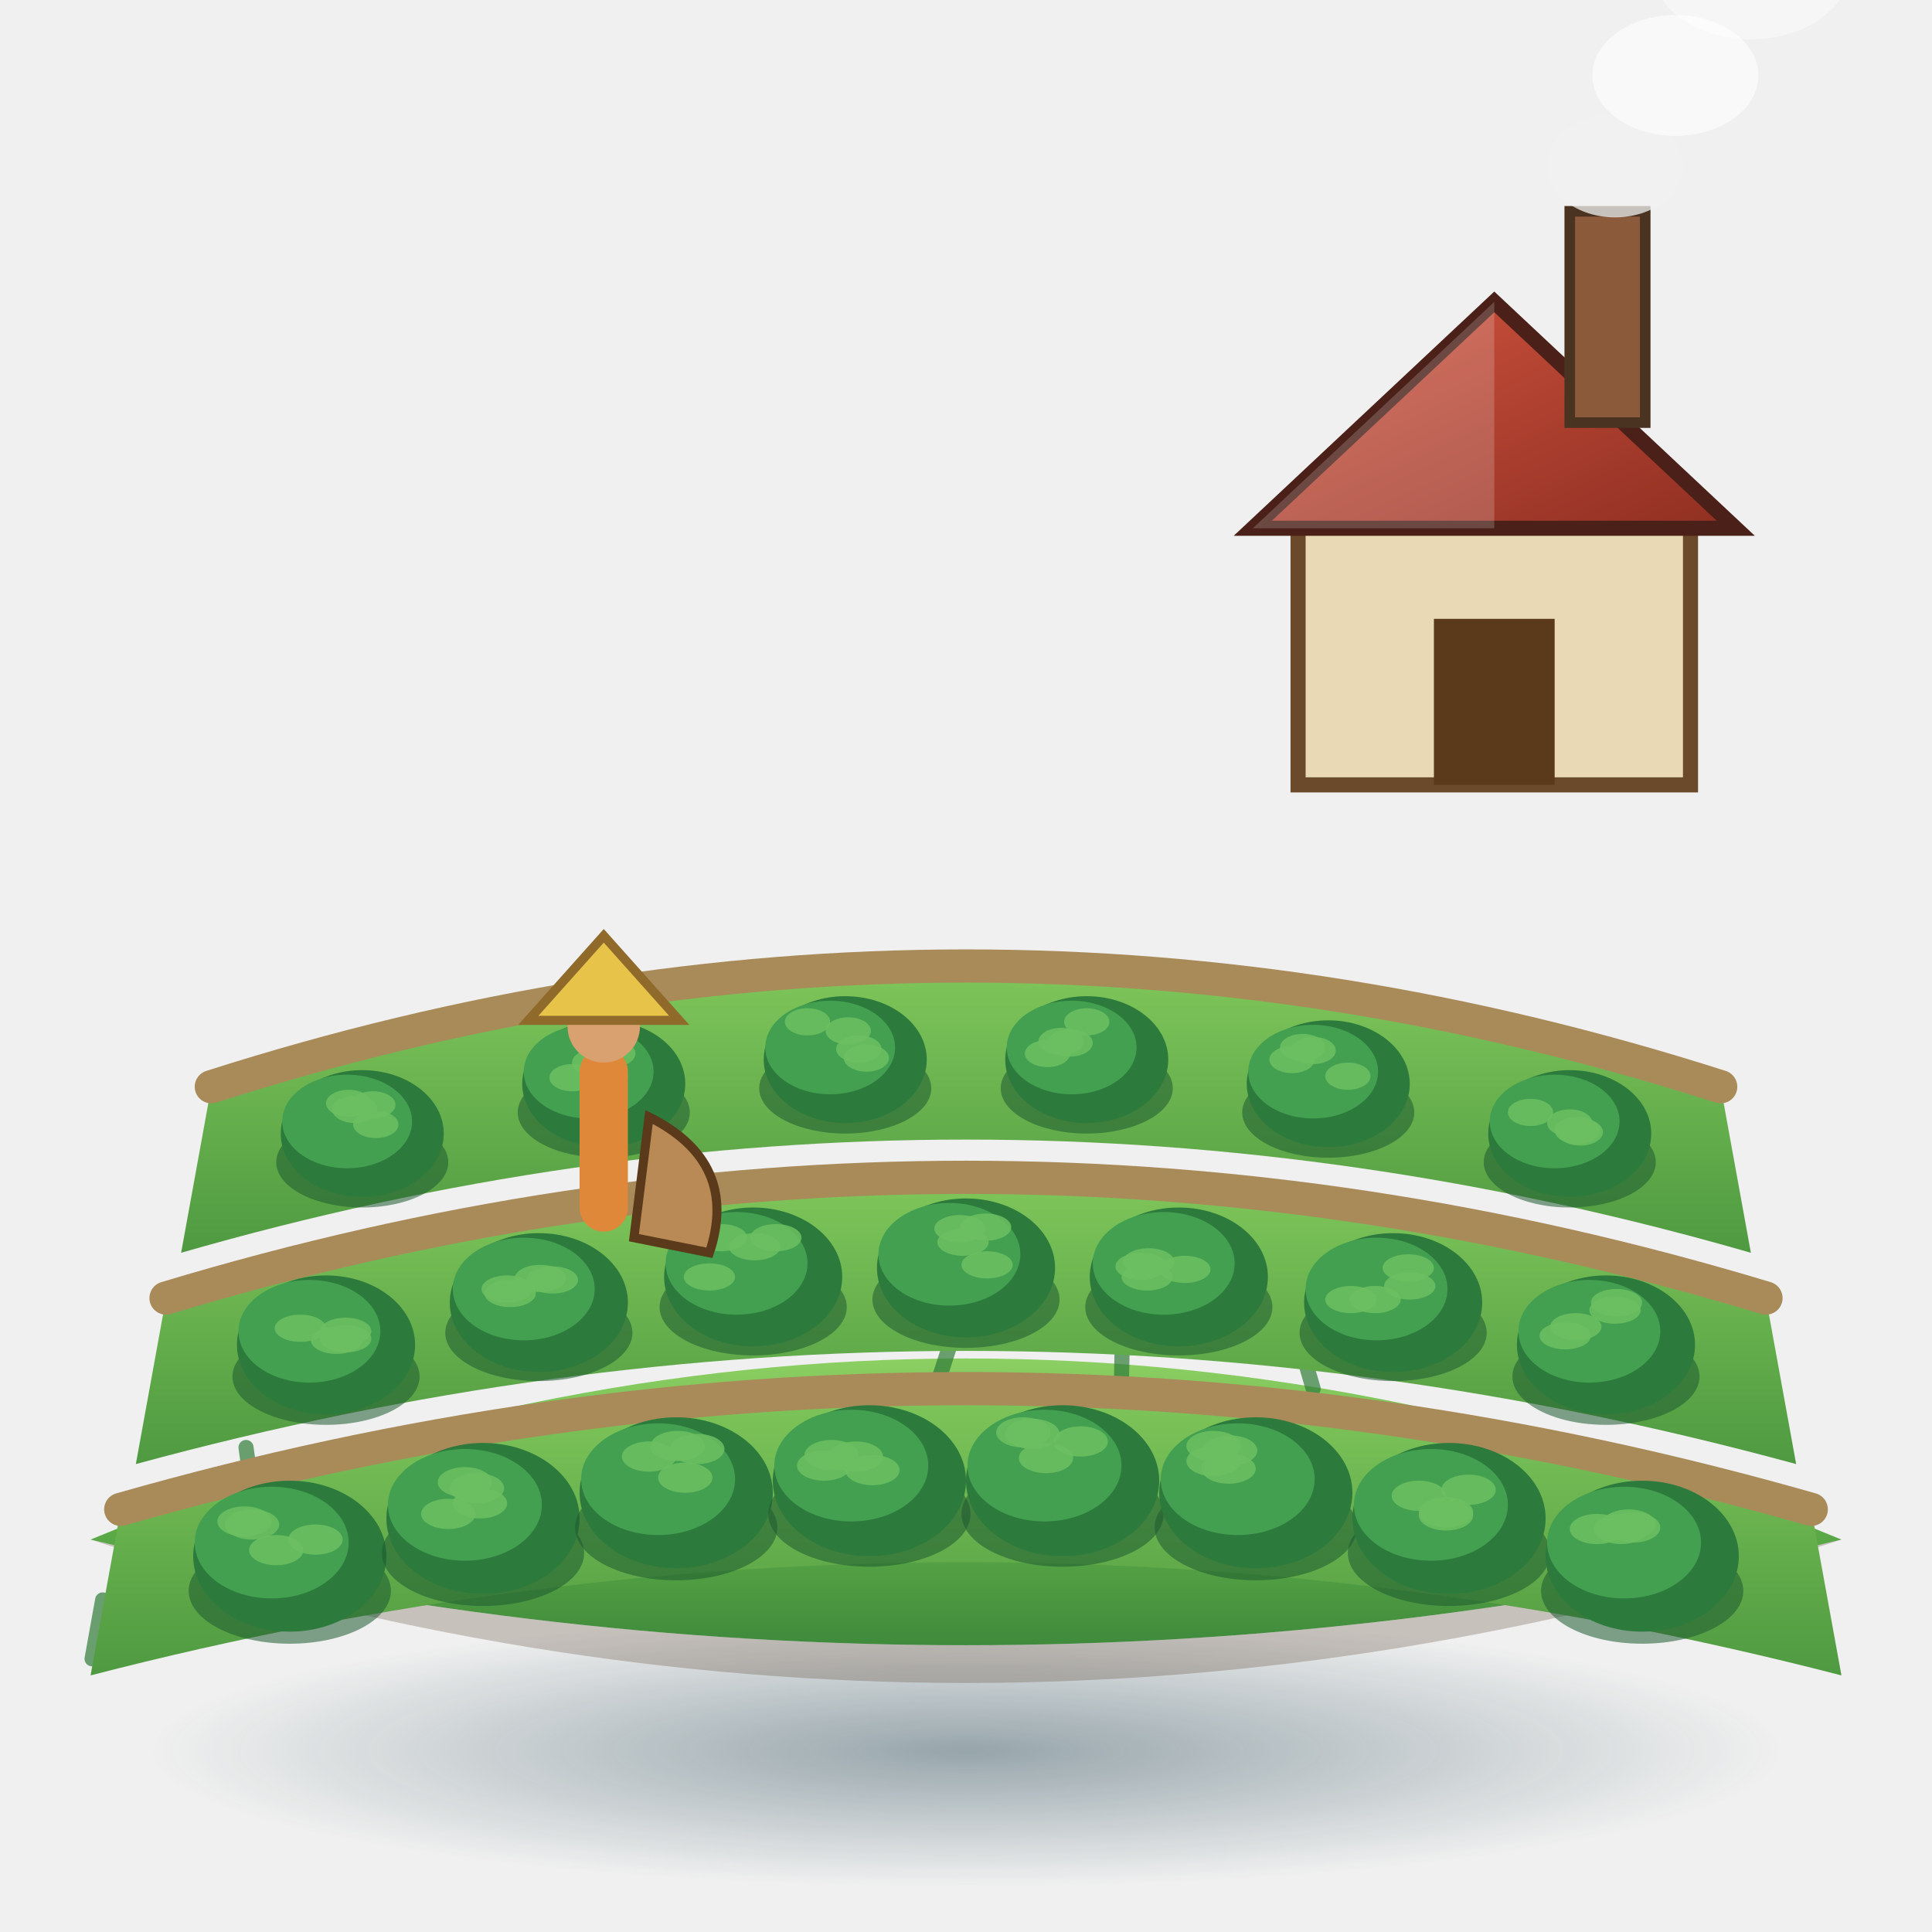
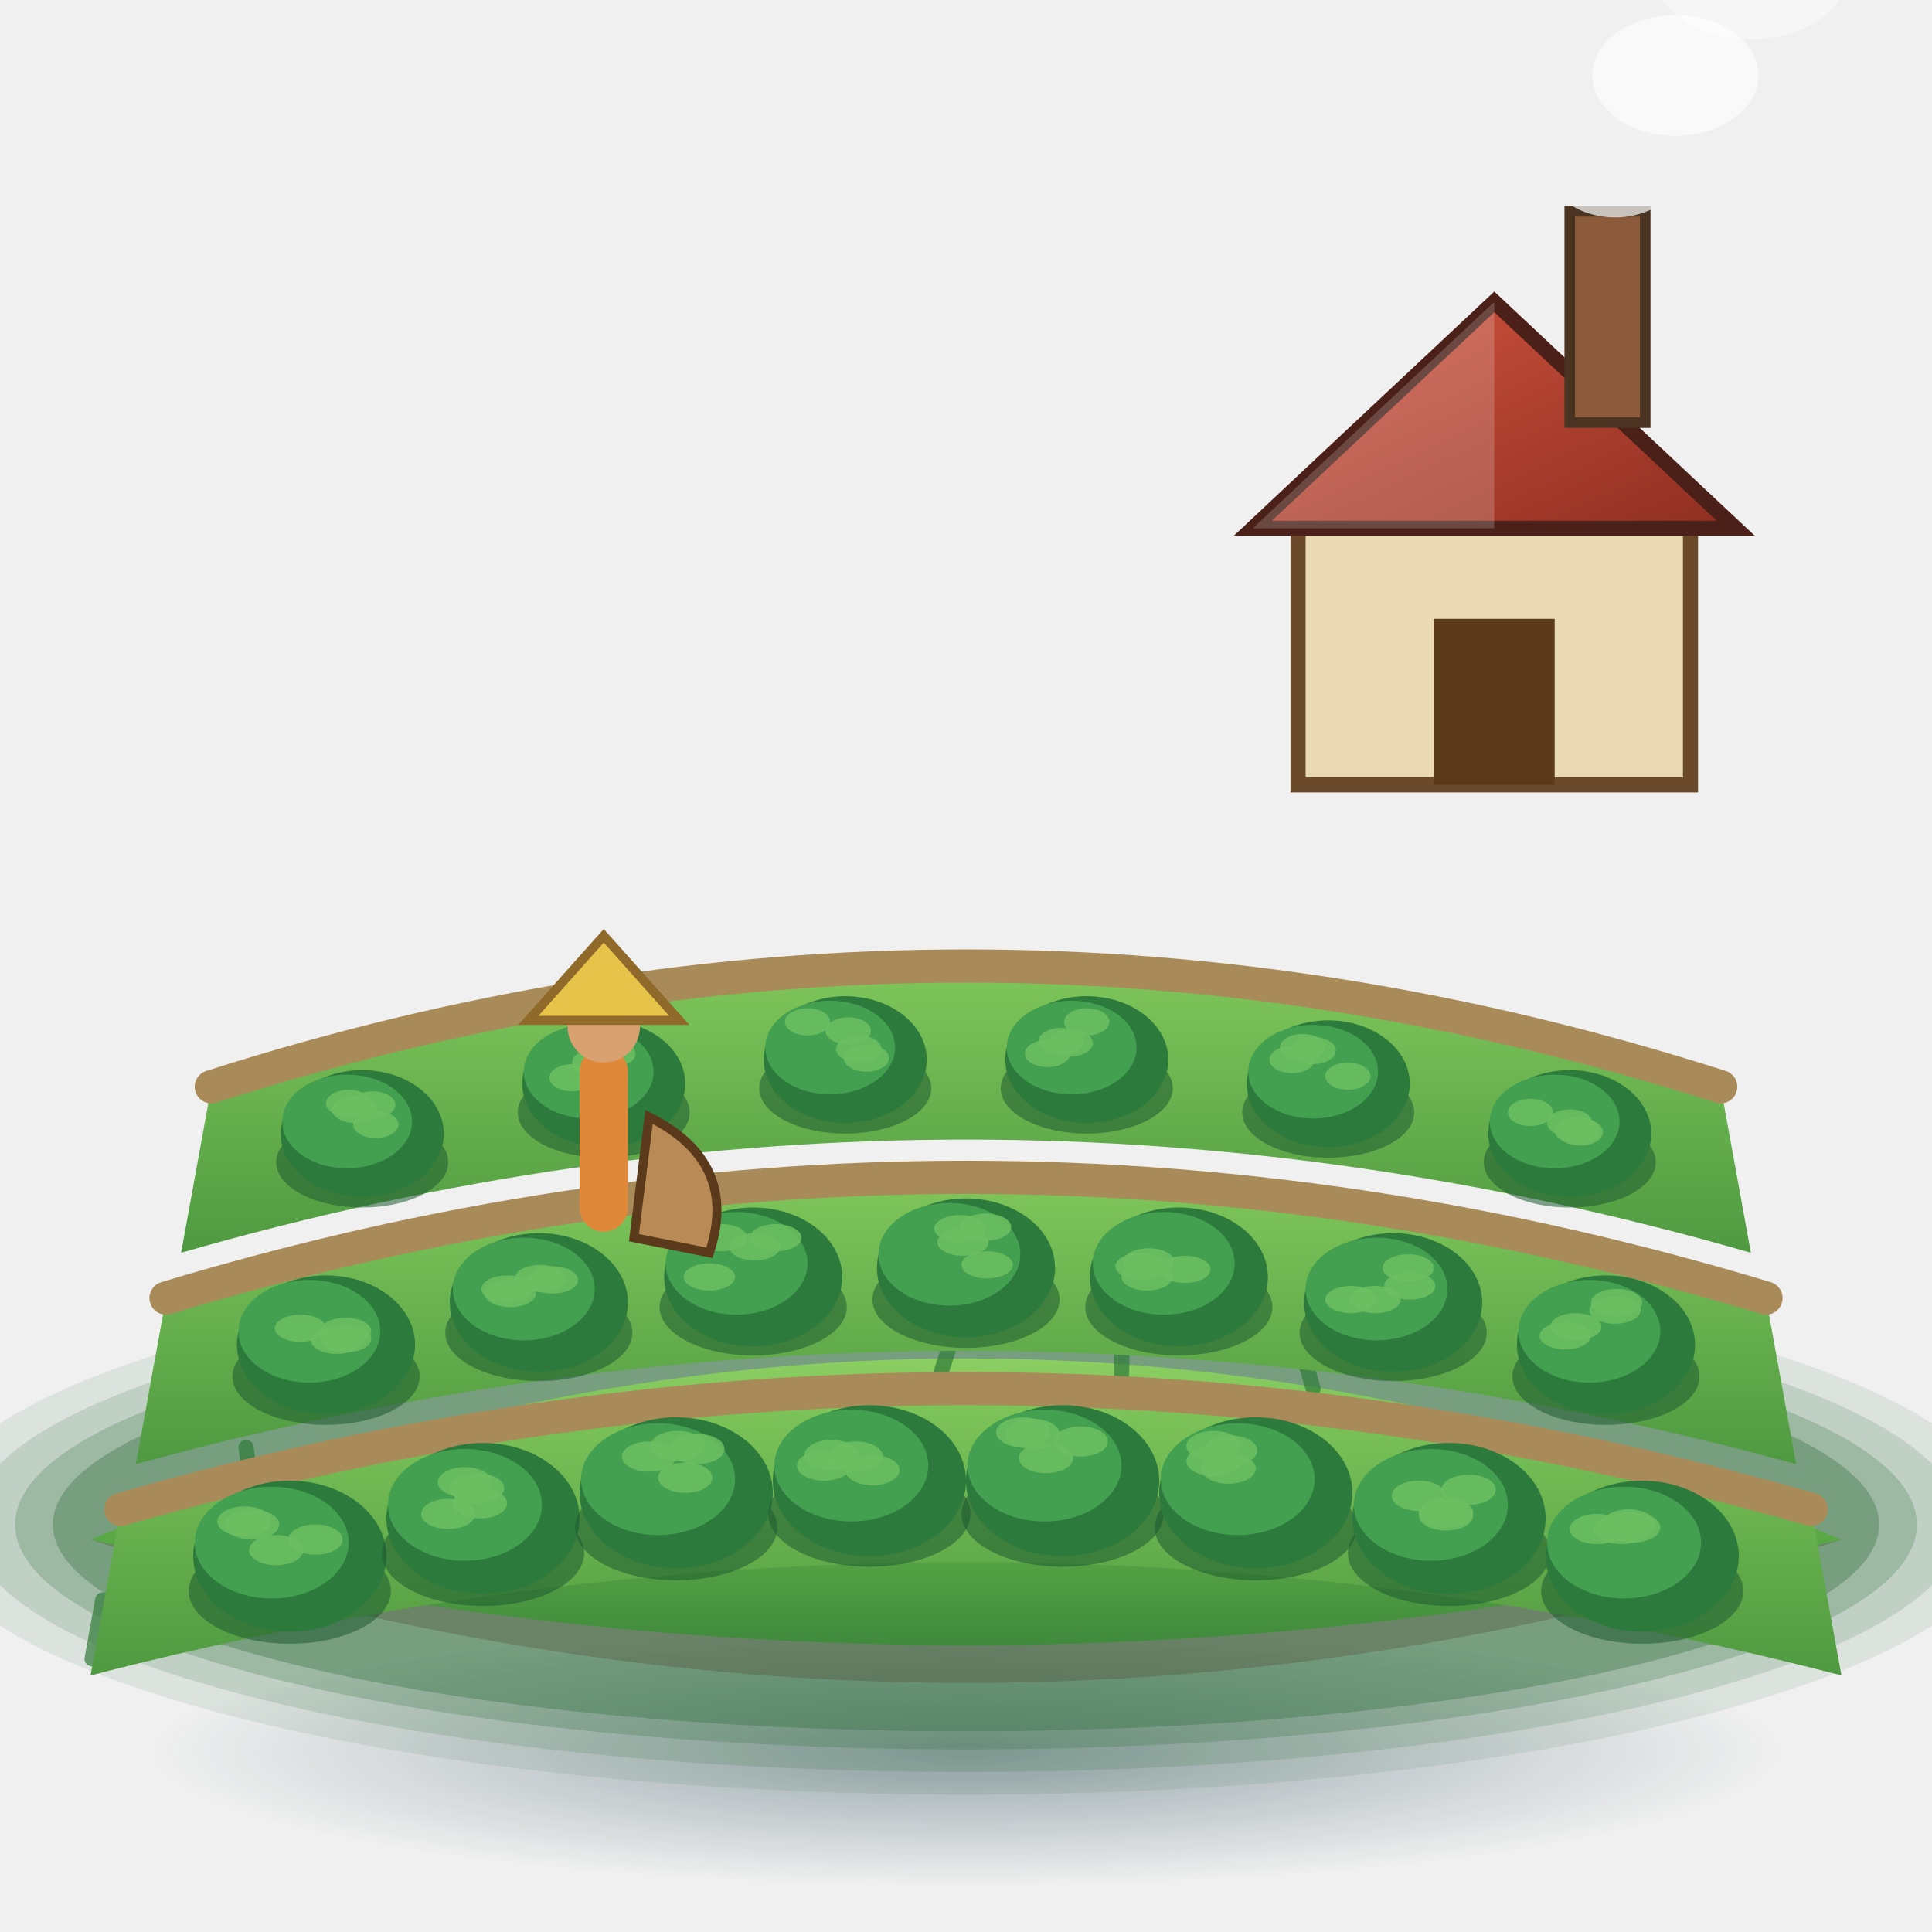
<svg xmlns="http://www.w3.org/2000/svg" viewBox="0 0 128 128" width="128" height="128">
  <defs>
    <radialGradient id="sh" cx="0.5" cy="0.5" r="0.5">
      <stop offset="0" stop-color="#062c3b" stop-opacity="0.38" />
      <stop offset="1" stop-color="#062c3b" stop-opacity="0" />
    </radialGradient>
    <linearGradient id="gr" x1="0" y1="0" x2="0" y2="1">
      <stop offset="0" stop-color="#8ccf63" />
      <stop offset="0.55" stop-color="#5fae48" />
      <stop offset="1" stop-color="#3f8a3c" />
    </linearGradient>
    <linearGradient id="gr2" x1="0" y1="0" x2="0" y2="1">
      <stop offset="0" stop-color="#7cc65a" />
      <stop offset="1" stop-color="#4a9a3f" />
    </linearGradient>
    <linearGradient id="wood" x1="0" y1="0" x2="1" y2="0">
      <stop offset="0" stop-color="#a9794a" />
      <stop offset="0.5" stop-color="#7d5230" />
      <stop offset="1" stop-color="#4f3119" />
    </linearGradient>
    <linearGradient id="trunk" x1="0" y1="0" x2="1" y2="0">
      <stop offset="0" stop-color="#a88457" />
      <stop offset="0.45" stop-color="#7a5a38" />
      <stop offset="1" stop-color="#4a3320" />
    </linearGradient>
    <linearGradient id="tt1" x1="0" y1="0" x2="0" y2="1">
      <stop offset="0" stop-color="#7fc65a" />
      <stop offset="1" stop-color="#4f9a41" />
    </linearGradient>
    <linearGradient id="rf" x1="0" y1="0" x2="1" y2="1">
      <stop offset="0" stop-color="#d2543f" />
      <stop offset="1" stop-color="#8f2f22" />
    </linearGradient>
  </defs>
  <ellipse cx="64" cy="116" rx="54" ry="9" fill="url(#sh)" />
+   <ellipse cx="64" cy="101" rx="69" ry="17.9" fill="#2d6b3a" opacity="0.1" />
+   <ellipse cx="64" cy="101" rx="66" ry="16.4" fill="#2d6b3a" opacity="0.16" />
+   <ellipse cx="64" cy="101" rx="63" ry="14.9" fill="#2d6b3a" opacity="0.24" />
+   <ellipse cx="64" cy="101" rx="60.5" ry="13.7" fill="#2d6b3a" opacity="0.34" />
  <path d="M6 102Q64 78 122 102Q64 116 6 102Z" fill="url(#gr)" />
  <path d="M6 102Q64 116 122 102Q64 121 6 102Z" fill="#4a3320" opacity=".25" />
  <path d="M98.0 104.0l-0.7 -4.0M6.1 109.9l0.7 -3.9M49.3 100.0l0.8 -3.3M90.7 97.5l0.5 -4.1M28.4 101.2l-0.7 -4.9M99.2 102.6l-0.5 -5.0M16.8 107.5l-0.2 -4.9M16.9 100.3l-0.6 -4.4M116.4 106.8l0.4 -3.1M47.8 102.1l0.0 -5.2M80.8 99.4l1.3 -4.9M9.3 105.0l-0.5 -4.3M74.3 91.5l0.1 -5.1M19.6 105.0l-0.9 -3.4M62.1 91.7l1.0 -3.1M87.0 92.0l-1.4 -4.8M44.6 102.2l-0.5 -4.4M49.8 95.4l1.4 -2.9" stroke="#2f7a38" stroke-width="1" stroke-linecap="round" fill="none" opacity=".7" />
  <path d="M14 72Q64 56 114 72L116 83Q64 68 12 83Z" fill="url(#tt1)" />
  <path d="M14 72Q64 56 114 72" stroke="#a98b5a" stroke-width="2.2" fill="none" stroke-linecap="round" />
  <ellipse cx="24.0" cy="77.0" rx="5.7" ry="3.0" fill="#1d5a30" opacity=".55" />
  <ellipse cx="24.0" cy="75.1" rx="5.4" ry="4.2" fill="#2c7a3c" />
  <ellipse cx="23.0" cy="74.3" rx="4.3" ry="3.1" fill="#43a050" />
  <ellipse cx="24.9" cy="74.5" rx="1.5" ry="0.9" fill="#6cc060" opacity=".85" />
  <ellipse cx="23.1" cy="73.1" rx="1.5" ry="0.9" fill="#6cc060" opacity=".85" />
  <ellipse cx="23.5" cy="73.5" rx="1.5" ry="0.9" fill="#6cc060" opacity=".85" />
  <ellipse cx="24.7" cy="73.2" rx="1.5" ry="0.9" fill="#6cc060" opacity=".85" />
  <ellipse cx="40.0" cy="73.7" rx="5.7" ry="3.0" fill="#1d5a30" opacity=".55" />
  <ellipse cx="40.0" cy="71.8" rx="5.4" ry="4.2" fill="#2c7a3c" />
  <ellipse cx="39.0" cy="71.0" rx="4.3" ry="3.1" fill="#43a050" />
  <ellipse cx="37.9" cy="71.4" rx="1.5" ry="0.9" fill="#6cc060" opacity=".85" />
  <ellipse cx="40.6" cy="69.8" rx="1.5" ry="0.9" fill="#6cc060" opacity=".85" />
  <ellipse cx="39.4" cy="70.4" rx="1.5" ry="0.9" fill="#6cc060" opacity=".85" />
  <ellipse cx="40.1" cy="71.3" rx="1.5" ry="0.9" fill="#6cc060" opacity=".85" />
  <ellipse cx="56.0" cy="72.1" rx="5.7" ry="3.0" fill="#1d5a30" opacity=".55" />
  <ellipse cx="56.0" cy="70.2" rx="5.4" ry="4.2" fill="#2c7a3c" />
  <ellipse cx="55.0" cy="69.4" rx="4.3" ry="3.1" fill="#43a050" />
  <ellipse cx="57.4" cy="70.1" rx="1.5" ry="0.9" fill="#6cc060" opacity=".85" />
  <ellipse cx="53.5" cy="67.7" rx="1.5" ry="0.9" fill="#6cc060" opacity=".85" />
  <ellipse cx="56.9" cy="69.5" rx="1.5" ry="0.9" fill="#6cc060" opacity=".85" />
  <ellipse cx="56.2" cy="68.3" rx="1.5" ry="0.9" fill="#6cc060" opacity=".85" />
  <ellipse cx="72.0" cy="72.1" rx="5.7" ry="3.0" fill="#1d5a30" opacity=".55" />
  <ellipse cx="72.0" cy="70.2" rx="5.4" ry="4.2" fill="#2c7a3c" />
  <ellipse cx="71.0" cy="69.4" rx="4.3" ry="3.1" fill="#43a050" />
  <ellipse cx="70.3" cy="69.0" rx="1.5" ry="0.9" fill="#6cc060" opacity=".85" />
  <ellipse cx="70.9" cy="69.1" rx="1.5" ry="0.9" fill="#6cc060" opacity=".85" />
  <ellipse cx="72.0" cy="67.7" rx="1.5" ry="0.9" fill="#6cc060" opacity=".85" />
  <ellipse cx="69.4" cy="69.8" rx="1.5" ry="0.9" fill="#6cc060" opacity=".85" />
  <ellipse cx="88.0" cy="73.7" rx="5.7" ry="3.0" fill="#1d5a30" opacity=".55" />
  <ellipse cx="88.0" cy="71.8" rx="5.4" ry="4.2" fill="#2c7a3c" />
  <ellipse cx="87.0" cy="71.0" rx="4.3" ry="3.1" fill="#43a050" />
  <ellipse cx="86.3" cy="69.4" rx="1.5" ry="0.9" fill="#6cc060" opacity=".85" />
  <ellipse cx="87.0" cy="69.6" rx="1.5" ry="0.9" fill="#6cc060" opacity=".85" />
  <ellipse cx="85.6" cy="70.2" rx="1.5" ry="0.9" fill="#6cc060" opacity=".85" />
  <ellipse cx="89.3" cy="71.3" rx="1.5" ry="0.9" fill="#6cc060" opacity=".85" />
  <ellipse cx="104.0" cy="77.0" rx="5.7" ry="3.0" fill="#1d5a30" opacity=".55" />
  <ellipse cx="104.0" cy="75.1" rx="5.4" ry="4.2" fill="#2c7a3c" />
  <ellipse cx="103.0" cy="74.3" rx="4.3" ry="3.1" fill="#43a050" />
  <ellipse cx="104.0" cy="74.4" rx="1.5" ry="0.9" fill="#6cc060" opacity=".85" />
  <ellipse cx="104.7" cy="75.0" rx="1.5" ry="0.9" fill="#6cc060" opacity=".85" />
  <ellipse cx="104.5" cy="74.9" rx="1.5" ry="0.9" fill="#6cc060" opacity=".85" />
  <ellipse cx="101.4" cy="73.7" rx="1.5" ry="0.9" fill="#6cc060" opacity=".85" />
  <path d="M11 86Q64 70 117 86L119 97Q64 82 9 97Z" fill="url(#tt1)" />
  <path d="M11 86Q64 70 117 86" stroke="#a98b5a" stroke-width="2.2" fill="none" stroke-linecap="round" />
  <ellipse cx="21.6" cy="91.2" rx="6.2" ry="3.2" fill="#1d5a30" opacity=".55" />
  <ellipse cx="21.6" cy="89.1" rx="5.9" ry="4.6" fill="#2c7a3c" />
  <ellipse cx="20.5" cy="88.2" rx="4.7" ry="3.4" fill="#43a050" />
  <ellipse cx="22.9" cy="88.2" rx="1.7" ry="0.9" fill="#6cc060" opacity=".85" />
  <ellipse cx="22.3" cy="88.8" rx="1.7" ry="0.9" fill="#6cc060" opacity=".85" />
  <ellipse cx="19.9" cy="88.0" rx="1.7" ry="0.9" fill="#6cc060" opacity=".85" />
  <ellipse cx="22.9" cy="88.7" rx="1.7" ry="0.9" fill="#6cc060" opacity=".85" />
  <ellipse cx="35.7" cy="88.3" rx="6.2" ry="3.2" fill="#1d5a30" opacity=".55" />
  <ellipse cx="35.7" cy="86.3" rx="5.9" ry="4.6" fill="#2c7a3c" />
  <ellipse cx="34.7" cy="85.4" rx="4.7" ry="3.4" fill="#43a050" />
  <ellipse cx="33.6" cy="85.4" rx="1.7" ry="0.9" fill="#6cc060" opacity=".85" />
  <ellipse cx="35.8" cy="84.7" rx="1.7" ry="0.9" fill="#6cc060" opacity=".85" />
  <ellipse cx="33.8" cy="85.7" rx="1.7" ry="0.9" fill="#6cc060" opacity=".85" />
  <ellipse cx="36.6" cy="84.8" rx="1.7" ry="0.9" fill="#6cc060" opacity=".85" />
  <ellipse cx="49.9" cy="86.6" rx="6.2" ry="3.2" fill="#1d5a30" opacity=".55" />
  <ellipse cx="49.9" cy="84.6" rx="5.9" ry="4.6" fill="#2c7a3c" />
  <ellipse cx="48.8" cy="83.7" rx="4.7" ry="3.4" fill="#43a050" />
  <ellipse cx="51.4" cy="82.0" rx="1.7" ry="0.9" fill="#6cc060" opacity=".85" />
  <ellipse cx="47.0" cy="84.6" rx="1.7" ry="0.9" fill="#6cc060" opacity=".85" />
  <ellipse cx="47.8" cy="82.0" rx="1.7" ry="0.9" fill="#6cc060" opacity=".85" />
  <ellipse cx="50.0" cy="82.6" rx="1.7" ry="0.9" fill="#6cc060" opacity=".85" />
  <ellipse cx="64.0" cy="86.1" rx="6.2" ry="3.2" fill="#1d5a30" opacity=".55" />
  <ellipse cx="64.0" cy="84.0" rx="5.9" ry="4.6" fill="#2c7a3c" />
  <ellipse cx="62.9" cy="83.1" rx="4.7" ry="3.4" fill="#43a050" />
  <ellipse cx="65.4" cy="83.8" rx="1.7" ry="0.9" fill="#6cc060" opacity=".85" />
  <ellipse cx="65.3" cy="81.3" rx="1.7" ry="0.9" fill="#6cc060" opacity=".85" />
  <ellipse cx="63.8" cy="82.3" rx="1.7" ry="0.9" fill="#6cc060" opacity=".85" />
  <ellipse cx="63.6" cy="81.4" rx="1.7" ry="0.9" fill="#6cc060" opacity=".85" />
  <ellipse cx="78.1" cy="86.6" rx="6.2" ry="3.2" fill="#1d5a30" opacity=".55" />
  <ellipse cx="78.1" cy="84.6" rx="5.9" ry="4.6" fill="#2c7a3c" />
  <ellipse cx="77.1" cy="83.7" rx="4.7" ry="3.4" fill="#43a050" />
  <ellipse cx="78.5" cy="84.1" rx="1.7" ry="0.9" fill="#6cc060" opacity=".85" />
  <ellipse cx="76.0" cy="84.6" rx="1.7" ry="0.9" fill="#6cc060" opacity=".85" />
  <ellipse cx="76.1" cy="83.6" rx="1.7" ry="0.9" fill="#6cc060" opacity=".85" />
  <ellipse cx="75.6" cy="83.9" rx="1.7" ry="0.9" fill="#6cc060" opacity=".85" />
  <ellipse cx="92.3" cy="88.3" rx="6.2" ry="3.2" fill="#1d5a30" opacity=".55" />
  <ellipse cx="92.3" cy="86.3" rx="5.9" ry="4.6" fill="#2c7a3c" />
  <ellipse cx="91.2" cy="85.4" rx="4.7" ry="3.4" fill="#43a050" />
  <ellipse cx="91.1" cy="86.1" rx="1.7" ry="0.9" fill="#6cc060" opacity=".85" />
  <ellipse cx="93.3" cy="84.0" rx="1.7" ry="0.9" fill="#6cc060" opacity=".85" />
  <ellipse cx="93.4" cy="85.2" rx="1.7" ry="0.9" fill="#6cc060" opacity=".85" />
  <ellipse cx="89.5" cy="86.1" rx="1.7" ry="0.9" fill="#6cc060" opacity=".85" />
  <ellipse cx="106.4" cy="91.2" rx="6.2" ry="3.2" fill="#1d5a30" opacity=".55" />
  <ellipse cx="106.4" cy="89.1" rx="5.9" ry="4.6" fill="#2c7a3c" />
  <ellipse cx="105.3" cy="88.2" rx="4.7" ry="3.4" fill="#43a050" />
  <ellipse cx="107.0" cy="86.8" rx="1.7" ry="0.9" fill="#6cc060" opacity=".85" />
  <ellipse cx="104.4" cy="87.9" rx="1.7" ry="0.9" fill="#6cc060" opacity=".85" />
  <ellipse cx="103.7" cy="88.5" rx="1.7" ry="0.9" fill="#6cc060" opacity=".85" />
  <ellipse cx="107.1" cy="86.3" rx="1.7" ry="0.9" fill="#6cc060" opacity=".85" />
  <path d="M8 100Q64 84 120 100L122 111Q64 96 6 111Z" fill="url(#tt1)" />
  <path d="M8 100Q64 84 120 100" stroke="#a98b5a" stroke-width="2.2" fill="none" stroke-linecap="round" />
  <ellipse cx="19.2" cy="105.4" rx="6.7" ry="3.5" fill="#1d5a30" opacity=".55" />
  <ellipse cx="19.2" cy="103.1" rx="6.4" ry="5.0" fill="#2c7a3c" />
  <ellipse cx="18.0" cy="102.2" rx="5.1" ry="3.7" fill="#43a050" />
  <ellipse cx="18.3" cy="102.7" rx="1.8" ry="1.0" fill="#6cc060" opacity=".85" />
  <ellipse cx="16.2" cy="100.8" rx="1.8" ry="1.0" fill="#6cc060" opacity=".85" />
  <ellipse cx="20.9" cy="102.0" rx="1.8" ry="1.0" fill="#6cc060" opacity=".85" />
  <ellipse cx="16.7" cy="101.0" rx="1.8" ry="1.0" fill="#6cc060" opacity=".85" />
  <ellipse cx="32.0" cy="102.9" rx="6.7" ry="3.5" fill="#1d5a30" opacity=".55" />
  <ellipse cx="32.0" cy="100.6" rx="6.4" ry="5.0" fill="#2c7a3c" />
  <ellipse cx="30.8" cy="99.7" rx="5.1" ry="3.7" fill="#43a050" />
  <ellipse cx="30.8" cy="98.2" rx="1.8" ry="1.0" fill="#6cc060" opacity=".85" />
  <ellipse cx="29.7" cy="100.3" rx="1.8" ry="1.0" fill="#6cc060" opacity=".85" />
  <ellipse cx="31.8" cy="99.6" rx="1.8" ry="1.0" fill="#6cc060" opacity=".85" />
  <ellipse cx="31.6" cy="98.6" rx="1.8" ry="1.0" fill="#6cc060" opacity=".85" />
  <ellipse cx="44.8" cy="101.2" rx="6.7" ry="3.5" fill="#1d5a30" opacity=".55" />
  <ellipse cx="44.8" cy="98.9" rx="6.4" ry="5.0" fill="#2c7a3c" />
  <ellipse cx="43.6" cy="98.0" rx="5.1" ry="3.7" fill="#43a050" />
  <ellipse cx="44.9" cy="95.8" rx="1.8" ry="1.0" fill="#6cc060" opacity=".85" />
  <ellipse cx="43.0" cy="96.5" rx="1.8" ry="1.0" fill="#6cc060" opacity=".85" />
  <ellipse cx="45.4" cy="97.9" rx="1.8" ry="1.0" fill="#6cc060" opacity=".85" />
  <ellipse cx="46.2" cy="96.0" rx="1.8" ry="1.0" fill="#6cc060" opacity=".85" />
  <ellipse cx="57.6" cy="100.3" rx="6.7" ry="3.5" fill="#1d5a30" opacity=".55" />
  <ellipse cx="57.6" cy="98.1" rx="6.4" ry="5.0" fill="#2c7a3c" />
  <ellipse cx="56.4" cy="97.1" rx="5.1" ry="3.7" fill="#43a050" />
  <ellipse cx="54.6" cy="97.1" rx="1.8" ry="1.0" fill="#6cc060" opacity=".85" />
  <ellipse cx="55.1" cy="96.4" rx="1.8" ry="1.0" fill="#6cc060" opacity=".85" />
  <ellipse cx="57.8" cy="97.4" rx="1.8" ry="1.0" fill="#6cc060" opacity=".85" />
  <ellipse cx="56.7" cy="96.5" rx="1.8" ry="1.0" fill="#6cc060" opacity=".85" />
  <ellipse cx="70.4" cy="100.3" rx="6.7" ry="3.5" fill="#1d5a30" opacity=".55" />
  <ellipse cx="70.4" cy="98.1" rx="6.4" ry="5.0" fill="#2c7a3c" />
  <ellipse cx="69.2" cy="97.1" rx="5.1" ry="3.7" fill="#43a050" />
  <ellipse cx="69.3" cy="96.6" rx="1.8" ry="1.0" fill="#6cc060" opacity=".85" />
  <ellipse cx="71.6" cy="95.5" rx="1.8" ry="1.0" fill="#6cc060" opacity=".85" />
  <ellipse cx="68.4" cy="95.0" rx="1.8" ry="1.0" fill="#6cc060" opacity=".85" />
  <ellipse cx="67.8" cy="94.9" rx="1.8" ry="1.0" fill="#6cc060" opacity=".85" />
  <ellipse cx="83.2" cy="101.2" rx="6.7" ry="3.5" fill="#1d5a30" opacity=".55" />
  <ellipse cx="83.2" cy="98.9" rx="6.4" ry="5.0" fill="#2c7a3c" />
  <ellipse cx="82.0" cy="98.0" rx="5.1" ry="3.7" fill="#43a050" />
  <ellipse cx="81.4" cy="97.3" rx="1.8" ry="1.0" fill="#6cc060" opacity=".85" />
  <ellipse cx="80.4" cy="96.8" rx="1.8" ry="1.0" fill="#6cc060" opacity=".85" />
  <ellipse cx="80.4" cy="95.8" rx="1.8" ry="1.0" fill="#6cc060" opacity=".85" />
  <ellipse cx="81.5" cy="96.1" rx="1.8" ry="1.0" fill="#6cc060" opacity=".85" />
  <ellipse cx="96.0" cy="102.9" rx="6.7" ry="3.5" fill="#1d5a30" opacity=".55" />
  <ellipse cx="96.0" cy="100.6" rx="6.4" ry="5.0" fill="#2c7a3c" />
  <ellipse cx="94.8" cy="99.7" rx="5.1" ry="3.7" fill="#43a050" />
  <ellipse cx="97.3" cy="98.7" rx="1.8" ry="1.0" fill="#6cc060" opacity=".85" />
  <ellipse cx="95.8" cy="100.2" rx="1.8" ry="1.0" fill="#6cc060" opacity=".85" />
  <ellipse cx="94.0" cy="99.1" rx="1.8" ry="1.0" fill="#6cc060" opacity=".85" />
  <ellipse cx="95.8" cy="100.4" rx="1.8" ry="1.0" fill="#6cc060" opacity=".85" />
  <ellipse cx="108.8" cy="105.4" rx="6.7" ry="3.5" fill="#1d5a30" opacity=".55" />
  <ellipse cx="108.8" cy="103.1" rx="6.4" ry="5.0" fill="#2c7a3c" />
  <ellipse cx="107.6" cy="102.2" rx="5.1" ry="3.7" fill="#43a050" />
  <ellipse cx="107.4" cy="101.3" rx="1.8" ry="1.0" fill="#6cc060" opacity=".85" />
  <ellipse cx="107.9" cy="101.0" rx="1.8" ry="1.0" fill="#6cc060" opacity=".85" />
  <ellipse cx="108.2" cy="101.2" rx="1.8" ry="1.0" fill="#6cc060" opacity=".85" />
  <ellipse cx="105.8" cy="101.3" rx="1.8" ry="1.0" fill="#6cc060" opacity=".85" />
  <rect x="86" y="34" width="26" height="18" fill="#e9d9b4" stroke="#6a4a2a" stroke-width="1" />
  <rect x="95" y="41" width="8" height="11" fill="#5a3a1a" />
  <path d="M83 35L99 20 115 35Z" fill="url(#rf)" stroke="#4a2018" stroke-width="1" />
  <path d="M83 35L99 20 99 35Z" fill="#fff" opacity=".18" />
  <rect x="104" y="14" width="5" height="14" fill="#8a5a3a" stroke="#4a3320" stroke-width=".7" />
  <ellipse cx="107" cy="11" rx="4.5" ry="3.4" fill="#f2f2f2" opacity=".75" />
  <ellipse cx="111" cy="5" rx="5.5" ry="4" fill="#ffffff" opacity=".6" />
  <ellipse cx="116" cy="-2" rx="6.5" ry="4.6" fill="#ffffff" opacity=".42" />
  <g transform="translate(40 80)">
    <path d="M0 0V-9" stroke="#e0883a" stroke-width="3.2" stroke-linecap="round" />
    <circle cx="0" cy="-12" r="2.4" fill="#d9a070" />
    <path d="M-5 -12.4L0 -18 5 -12.4Z" fill="#e8c34a" stroke="#8f6a2a" stroke-width=".6" />
    <path d="M3 -6Q9 -3 7 3L2 2Z" fill="#b98a55" stroke="#5a3a1a" stroke-width=".6" />
  </g>
</svg>
